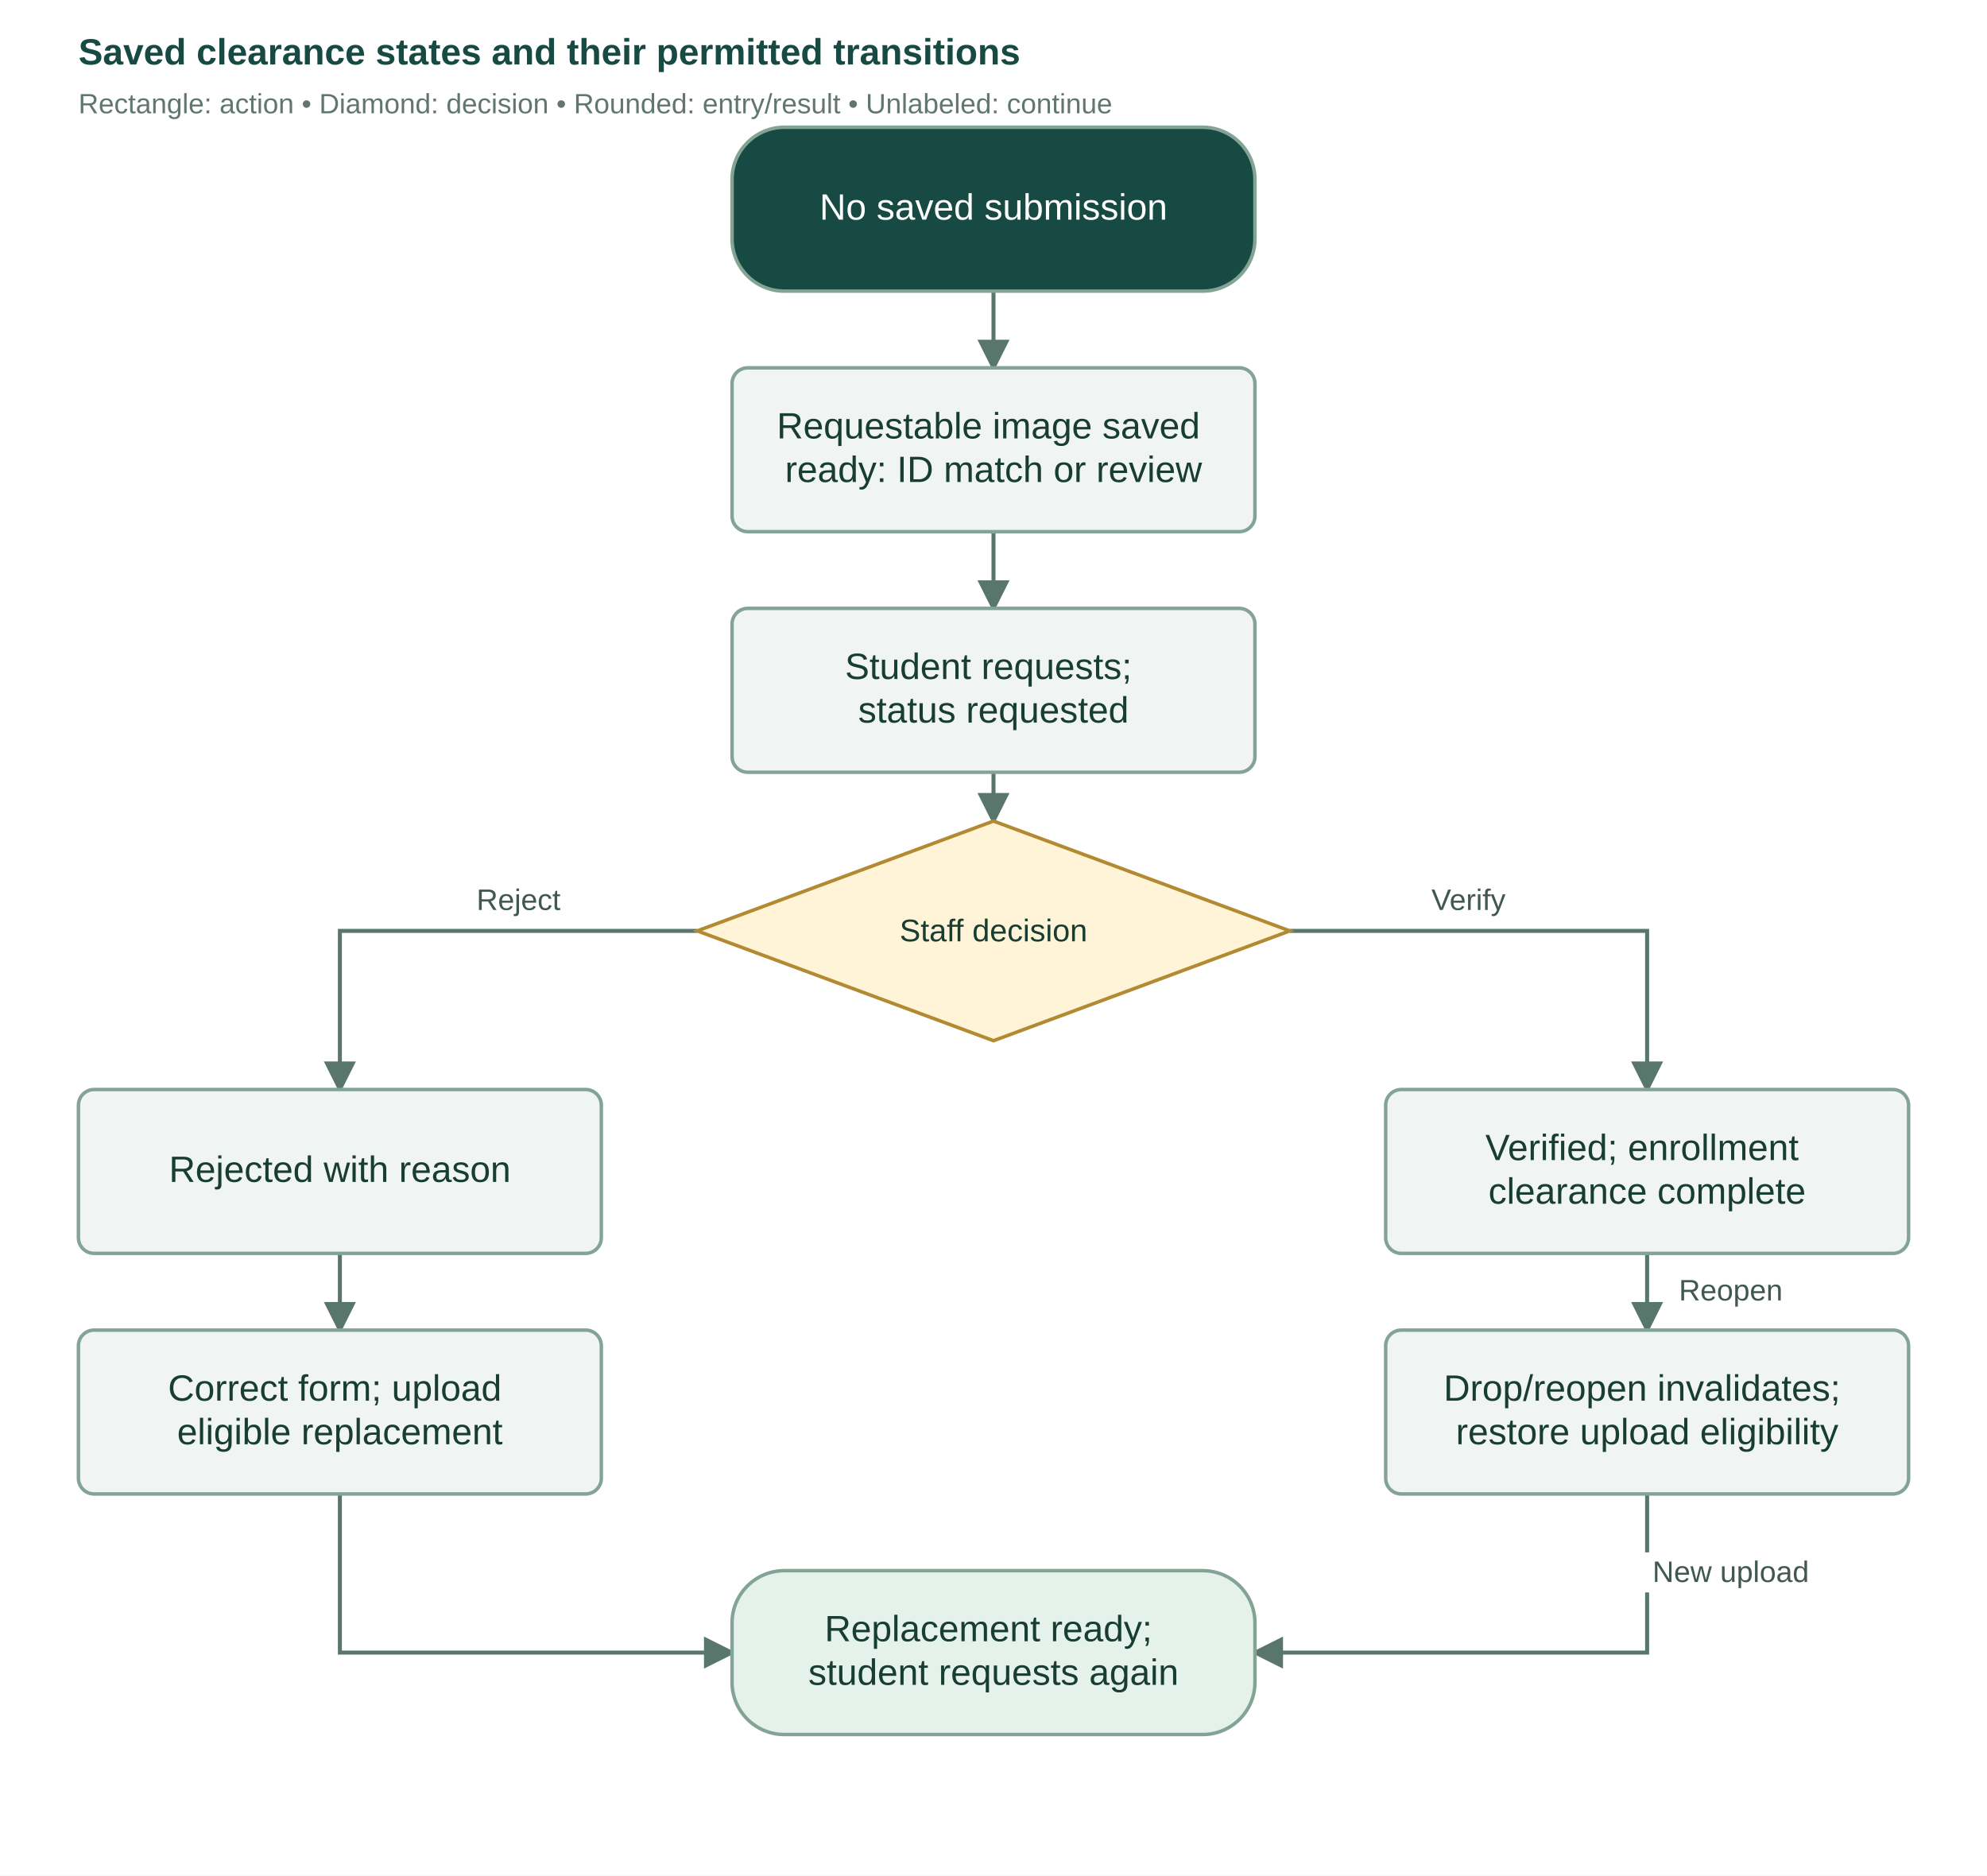
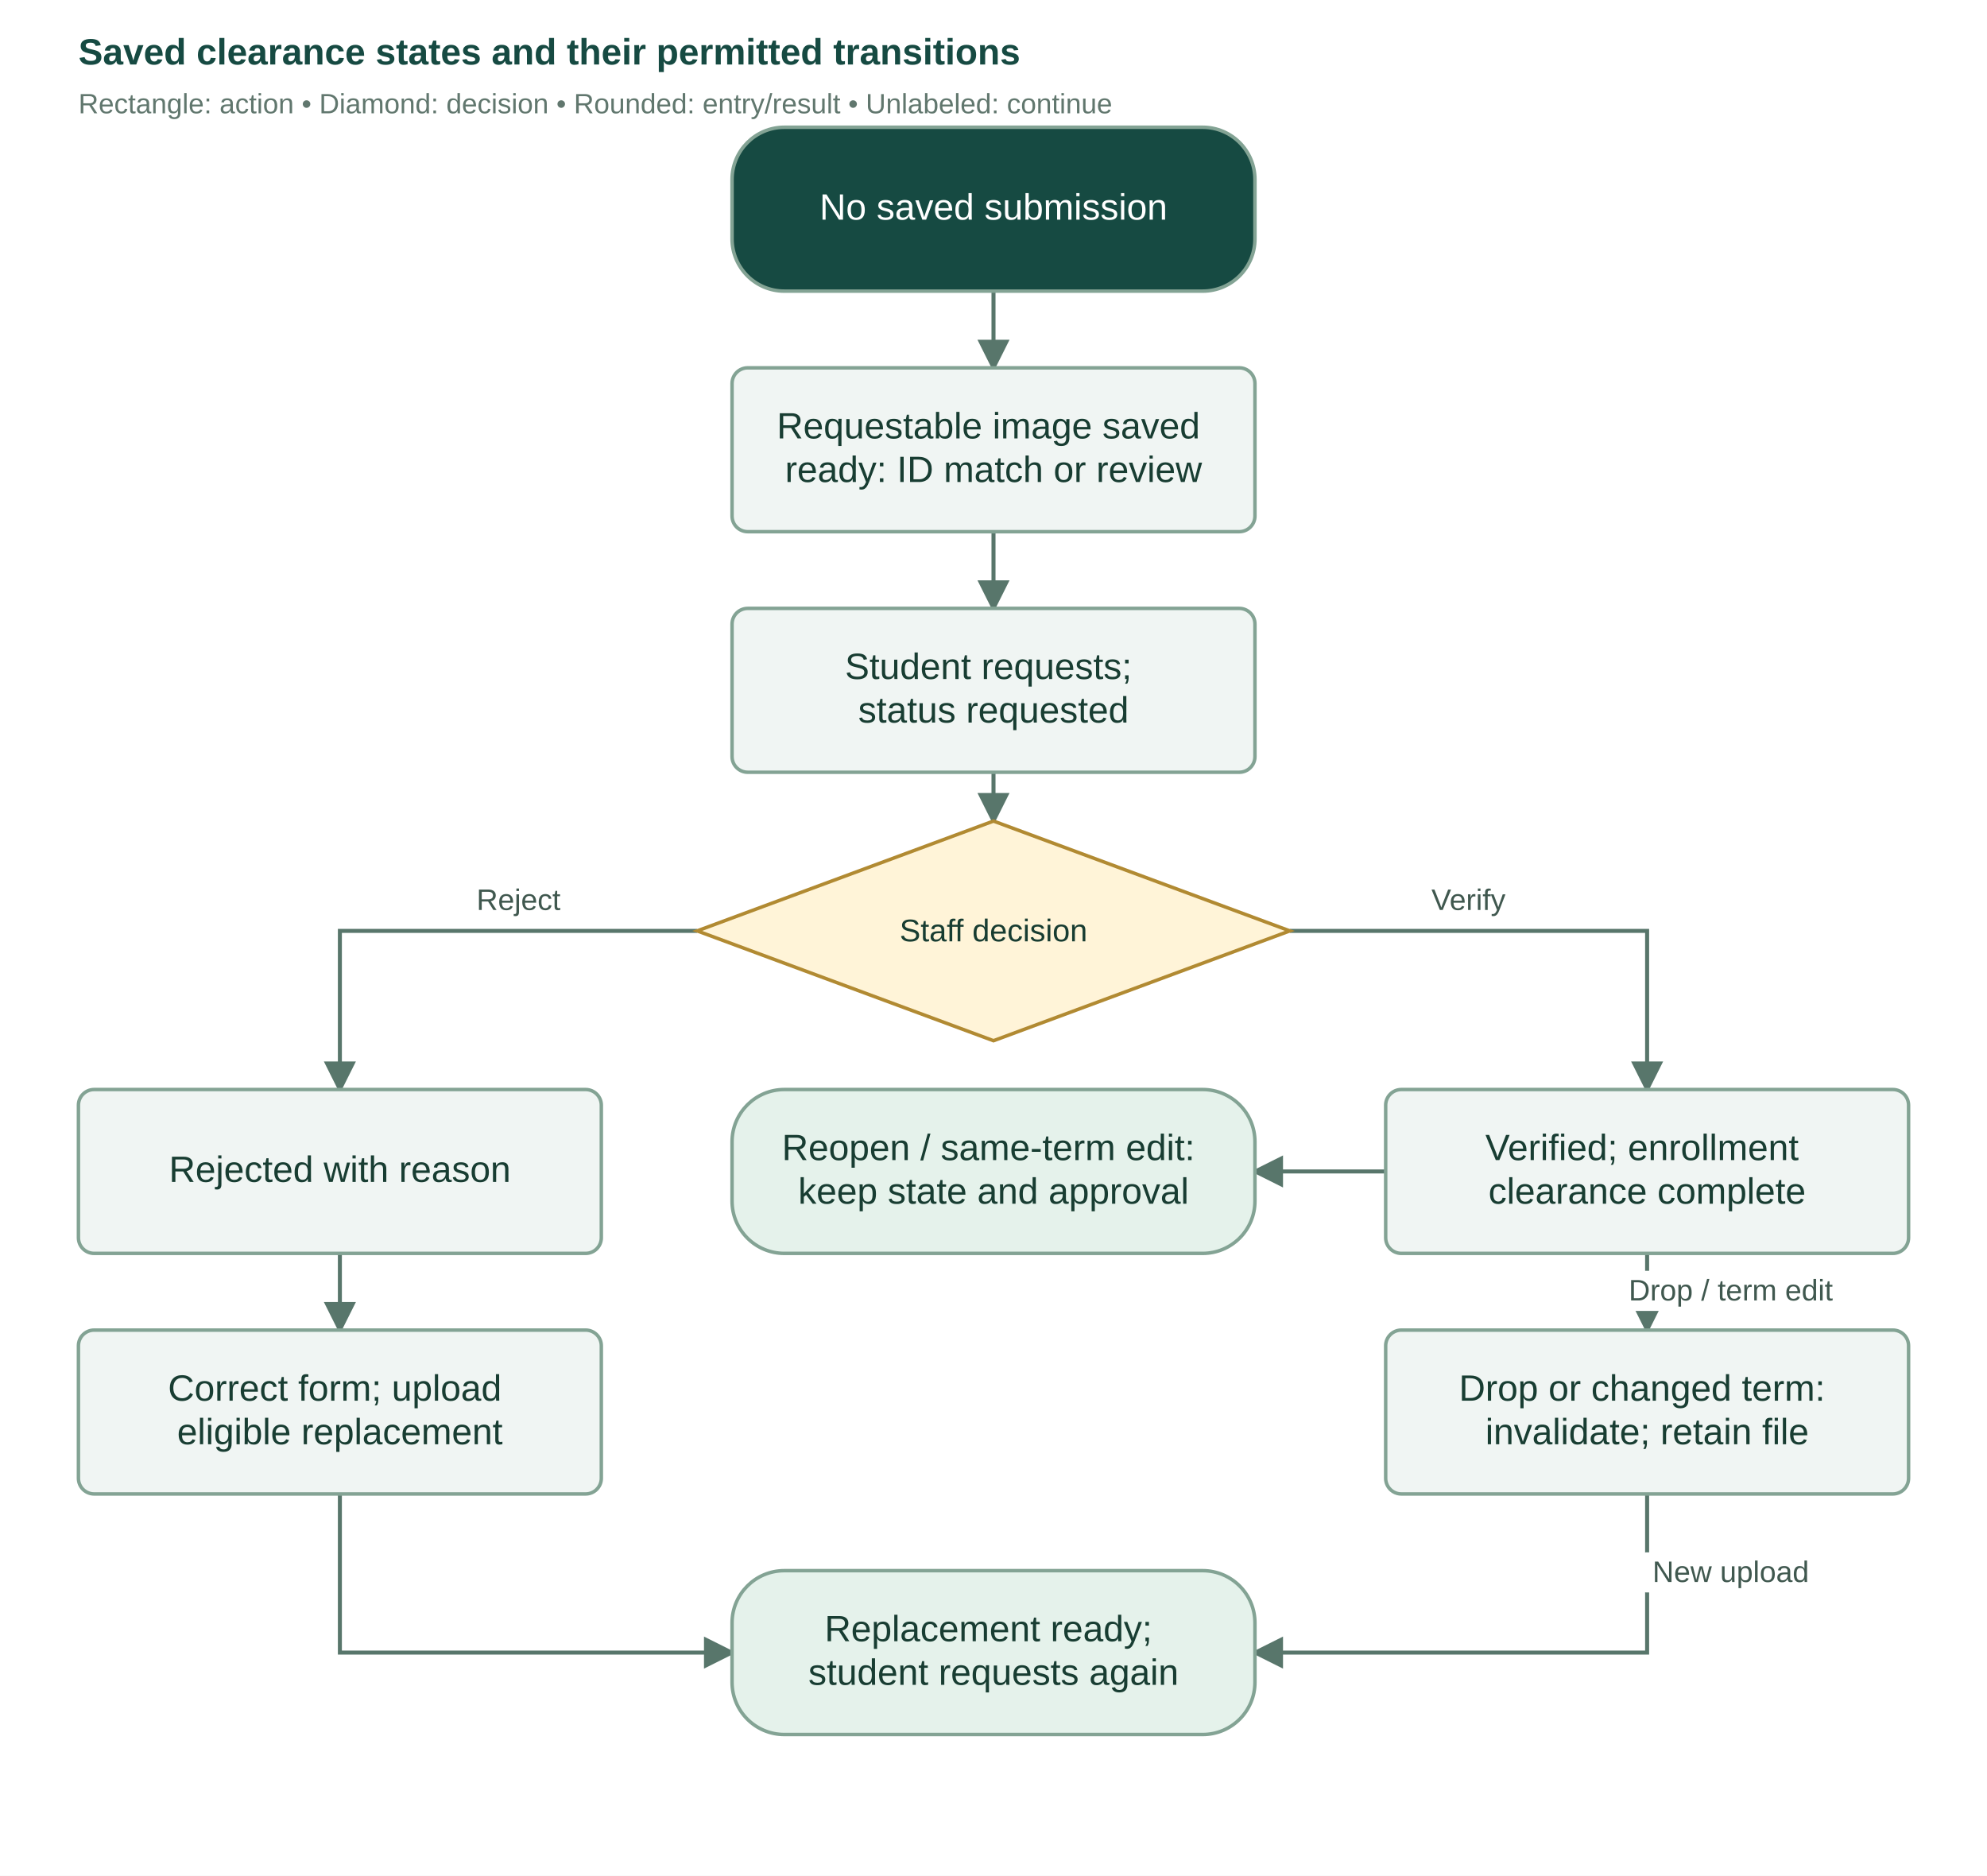
<svg xmlns="http://www.w3.org/2000/svg" width="1140" height="1076" viewBox="0 0 1140 1076">
  <rect width="100%" height="100%" fill="white" />
  <defs>
    <marker id="arrow" markerWidth="9" markerHeight="9" refX="7" refY="4" orient="auto">
      <path d="M0,0 L8,4 L0,8 z" fill="#58766b" />
    </marker>
  </defs>
  <text x="45" y="37" font-family="Arial" font-size="21" font-weight="bold" fill="#164a42">Saved clearance states and their permitted transitions</text>
  <text x="45" y="65" font-family="Arial" font-size="16" fill="#61776e">Rectangle: action  •  Diamond: decision  •  Rounded: entry/result  •  Unlabeled: continue</text>
  <polyline points="570,167 570,211" fill="none" stroke="#58766b" stroke-width="2.3" marker-end="url(#arrow)" />
  <polyline points="570,305 570,349" fill="none" stroke="#58766b" stroke-width="2.3" marker-end="url(#arrow)" />
  <polyline points="570,443 570,471" fill="none" stroke="#58766b" stroke-width="2.3" marker-end="url(#arrow)" />
  <polyline points="400,534 195,534 195,625" fill="none" stroke="#58766b" stroke-width="2.3" marker-end="url(#arrow)" />
  <rect x="264.6" y="505" width="65.8" height="23" rx="3" fill="white" />
  <text x="297.5" y="522" text-anchor="middle" font-family="Arial" font-size="17" fill="#40584f">Reject</text>
  <polyline points="740,534 945,534 945,625" fill="none" stroke="#58766b" stroke-width="2.3" marker-end="url(#arrow)" />
  <rect x="809.6" y="505" width="65.8" height="23" rx="3" fill="white" />
  <text x="842.5" y="522" text-anchor="middle" font-family="Arial" font-size="17" fill="#40584f">Verify</text>
  <polyline points="195,719 195,763" fill="none" stroke="#58766b" stroke-width="2.3" marker-end="url(#arrow)" />
+   <polyline points="795,672 720,672" fill="none" stroke="#58766b" stroke-width="2.3" marker-end="url(#arrow)" />
  <polyline points="945,719 945,763" fill="none" stroke="#58766b" stroke-width="2.3" marker-end="url(#arrow)" />
-   <rect x="960.1" y="729" width="65.8" height="23" rx="3" fill="white" />
-   <text x="993" y="746" text-anchor="middle" font-family="Arial" font-size="17" fill="#40584f">Reopen</text>
+   <rect x="913.6" y="729" width="158.8" height="23" rx="3" fill="white" />
+   <text x="993" y="746" text-anchor="middle" font-family="Arial" font-size="17" fill="#40584f">Drop / term edit</text>
  <polyline points="945,857 945,948 720,948" fill="none" stroke="#58766b" stroke-width="2.3" marker-end="url(#arrow)" />
  <rect x="941.5" y="890.5" width="103" height="23" rx="3" fill="white" />
  <text x="993" y="907.5" text-anchor="middle" font-family="Arial" font-size="17" fill="#40584f">New upload</text>
  <polyline points="195,857 195,948 420,948" fill="none" stroke="#58766b" stroke-width="2.3" marker-end="url(#arrow)" />
  <rect x="420" y="73" width="300" height="94" rx="30" fill="#164a42" stroke="#83a394" stroke-width="2" />
  <text x="570" y="126" text-anchor="middle" font-family="Arial" font-size="21" fill="white">
    <tspan x="570" dy="0">No saved submission</tspan>
  </text>
  <rect x="420" y="211" width="300" height="94" rx="9" fill="#f0f5f3" stroke="#83a394" stroke-width="2" />
  <text x="570" y="251.5" text-anchor="middle" font-family="Arial" font-size="21" fill="#183d32">
    <tspan x="570" dy="0">Requestable image saved</tspan>
    <tspan x="570" dy="25">ready: ID match or review</tspan>
  </text>
  <rect x="420" y="349" width="300" height="94" rx="9" fill="#f0f5f3" stroke="#83a394" stroke-width="2" />
  <text x="570" y="389.5" text-anchor="middle" font-family="Arial" font-size="21" fill="#183d32">
    <tspan x="570" dy="0">Student requests;</tspan>
    <tspan x="570" dy="25">status requested</tspan>
  </text>
  <polygon points="570,471 740,534 570,597 400,534" fill="#fff4d8" stroke="#b18a32" stroke-width="2" />
  <text x="570" y="540" text-anchor="middle" font-family="Arial" font-size="18" fill="#183d32">
    <tspan x="570" dy="0">Staff decision</tspan>
  </text>
  <rect x="45" y="625" width="300" height="94" rx="9" fill="#f0f5f3" stroke="#83a394" stroke-width="2" />
  <text x="195" y="678" text-anchor="middle" font-family="Arial" font-size="21" fill="#183d32">
    <tspan x="195" dy="0">Rejected with reason</tspan>
  </text>
  <rect x="795" y="625" width="300" height="94" rx="9" fill="#f0f5f3" stroke="#83a394" stroke-width="2" />
  <text x="945" y="665.5" text-anchor="middle" font-family="Arial" font-size="21" fill="#183d32">
    <tspan x="945" dy="0">Verified; enrollment</tspan>
    <tspan x="945" dy="25">clearance complete</tspan>
  </text>
+   <rect x="420" y="625" width="300" height="94" rx="30" fill="#e5f2eb" stroke="#83a394" stroke-width="2" />
+   <text x="570" y="665.5" text-anchor="middle" font-family="Arial" font-size="21" fill="#183d32">
+     <tspan x="570" dy="0">Reopen / same-term edit:</tspan>
+     <tspan x="570" dy="25">keep state and approval</tspan>
+   </text>
  <rect x="795" y="763" width="300" height="94" rx="9" fill="#f0f5f3" stroke="#83a394" stroke-width="2" />
  <text x="945" y="803.5" text-anchor="middle" font-family="Arial" font-size="21" fill="#183d32">
-     <tspan x="945" dy="0">Drop/reopen invalidates;</tspan>
-     <tspan x="945" dy="25">restore upload eligibility</tspan>
+     <tspan x="945" dy="0">Drop or changed term:</tspan>
+     <tspan x="945" dy="25">invalidate; retain file</tspan>
  </text>
  <rect x="45" y="763" width="300" height="94" rx="9" fill="#f0f5f3" stroke="#83a394" stroke-width="2" />
  <text x="195" y="803.5" text-anchor="middle" font-family="Arial" font-size="21" fill="#183d32">
    <tspan x="195" dy="0">Correct form; upload</tspan>
    <tspan x="195" dy="25">eligible replacement</tspan>
  </text>
  <rect x="420" y="901" width="300" height="94" rx="30" fill="#e5f2eb" stroke="#83a394" stroke-width="2" />
  <text x="570" y="941.5" text-anchor="middle" font-family="Arial" font-size="21" fill="#183d32">
    <tspan x="570" dy="0">Replacement ready;</tspan>
    <tspan x="570" dy="25">student requests again</tspan>
  </text>
</svg>
